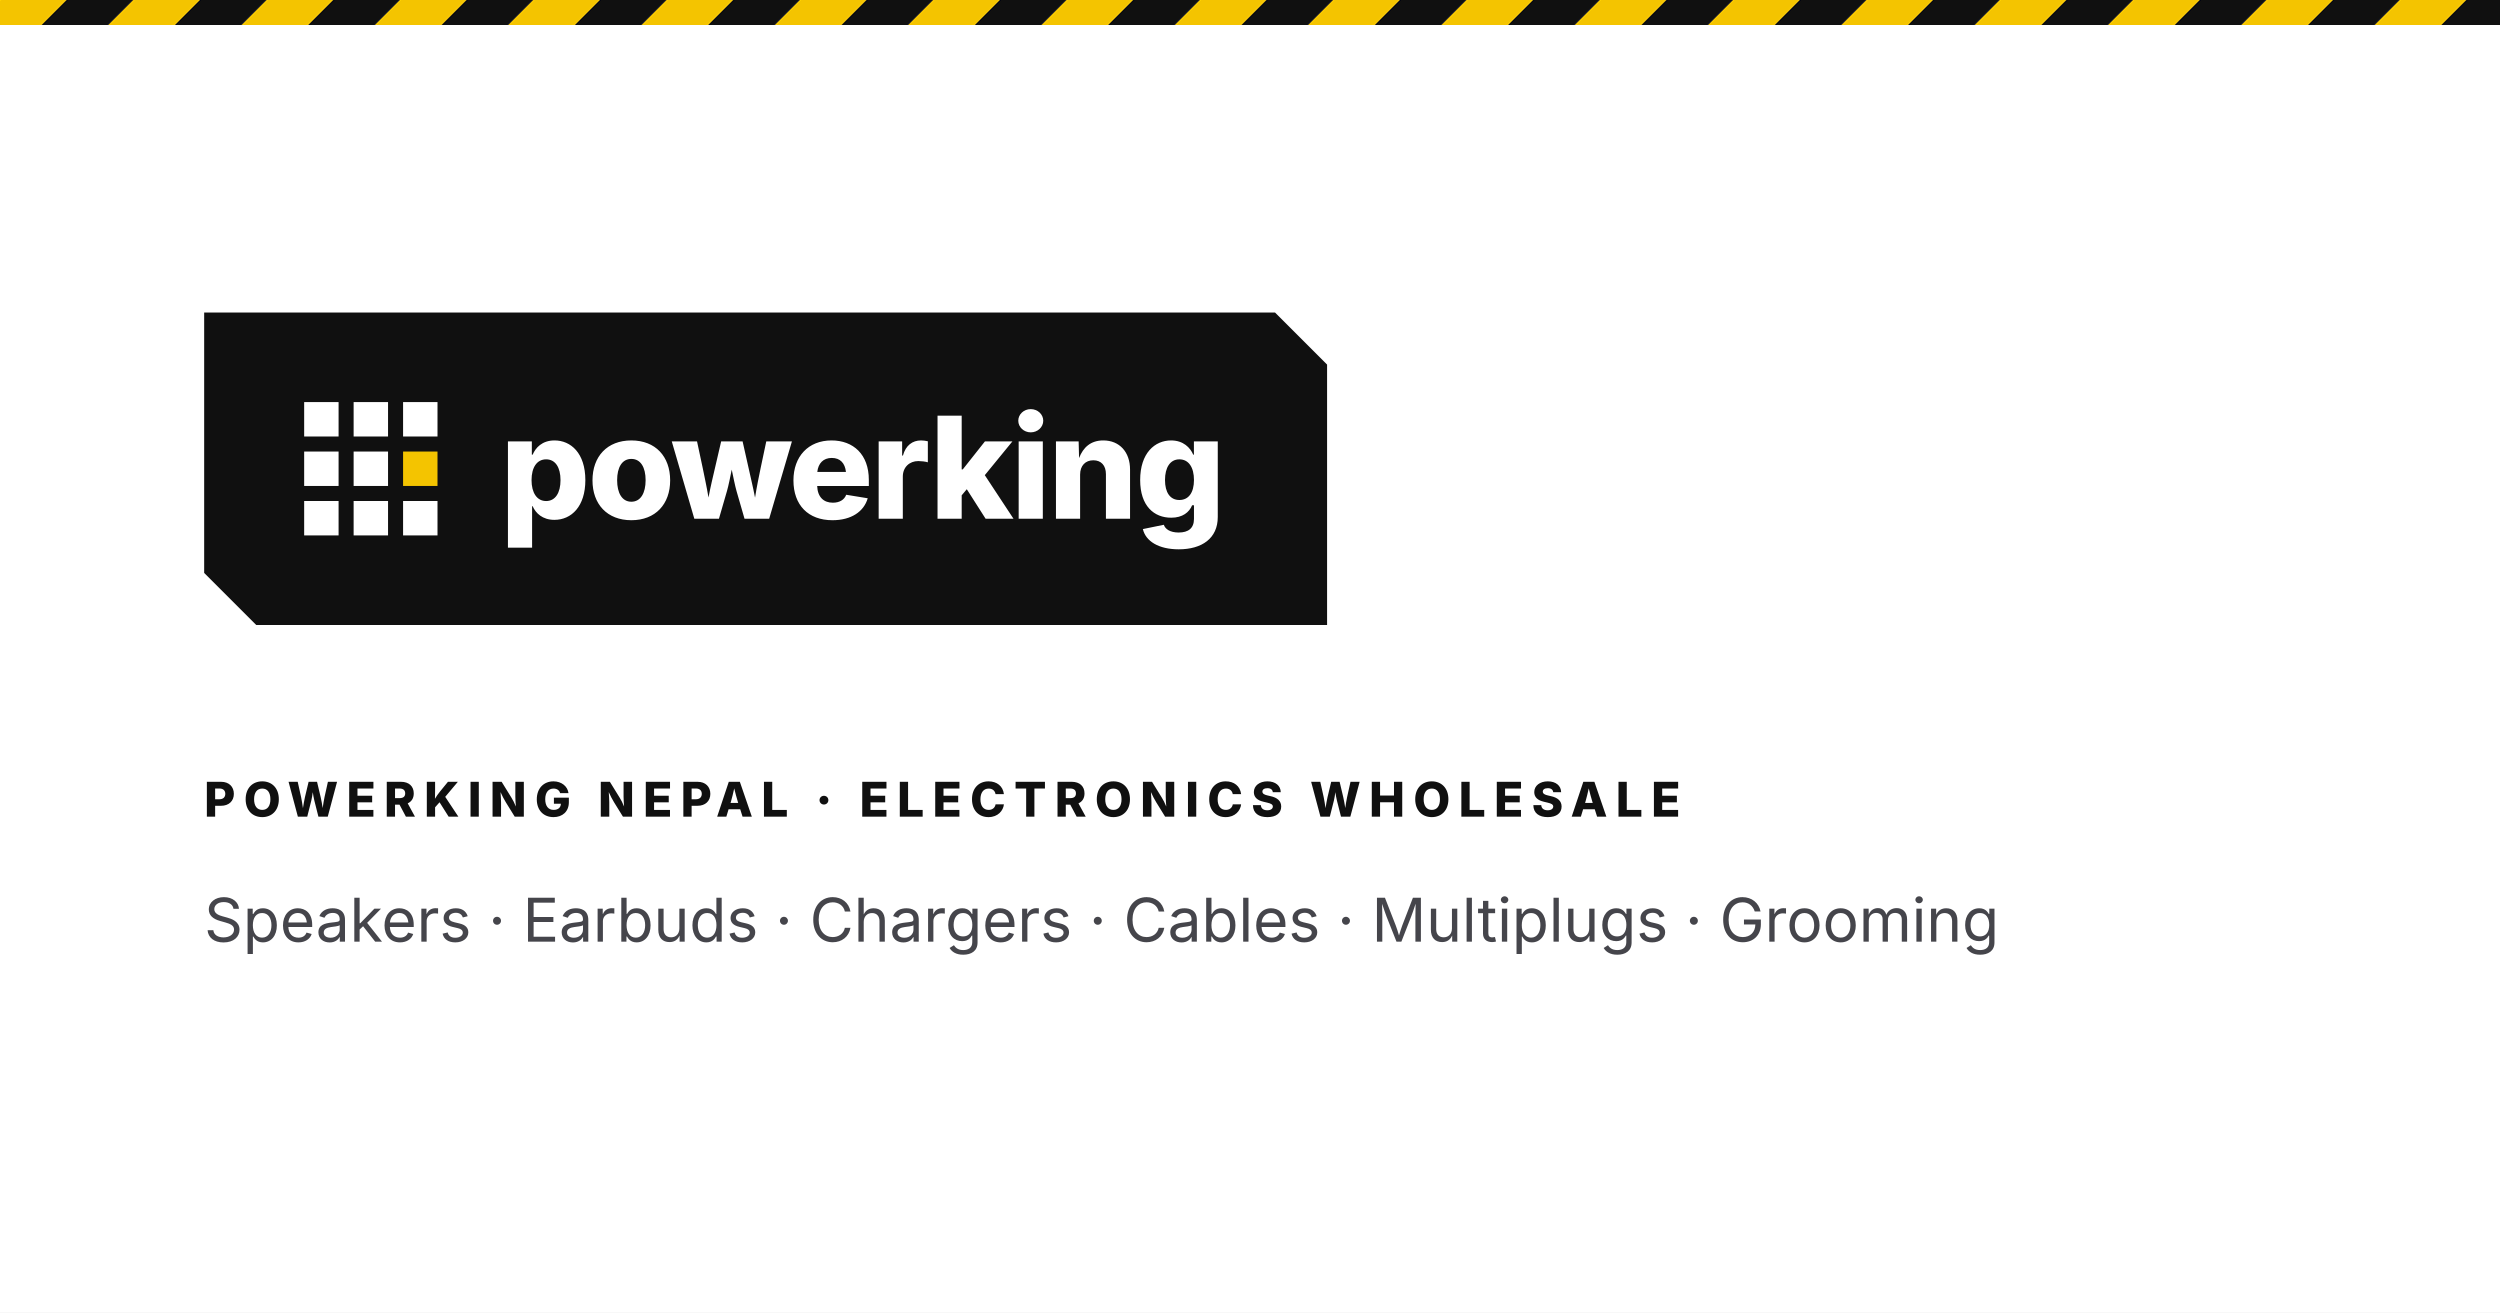
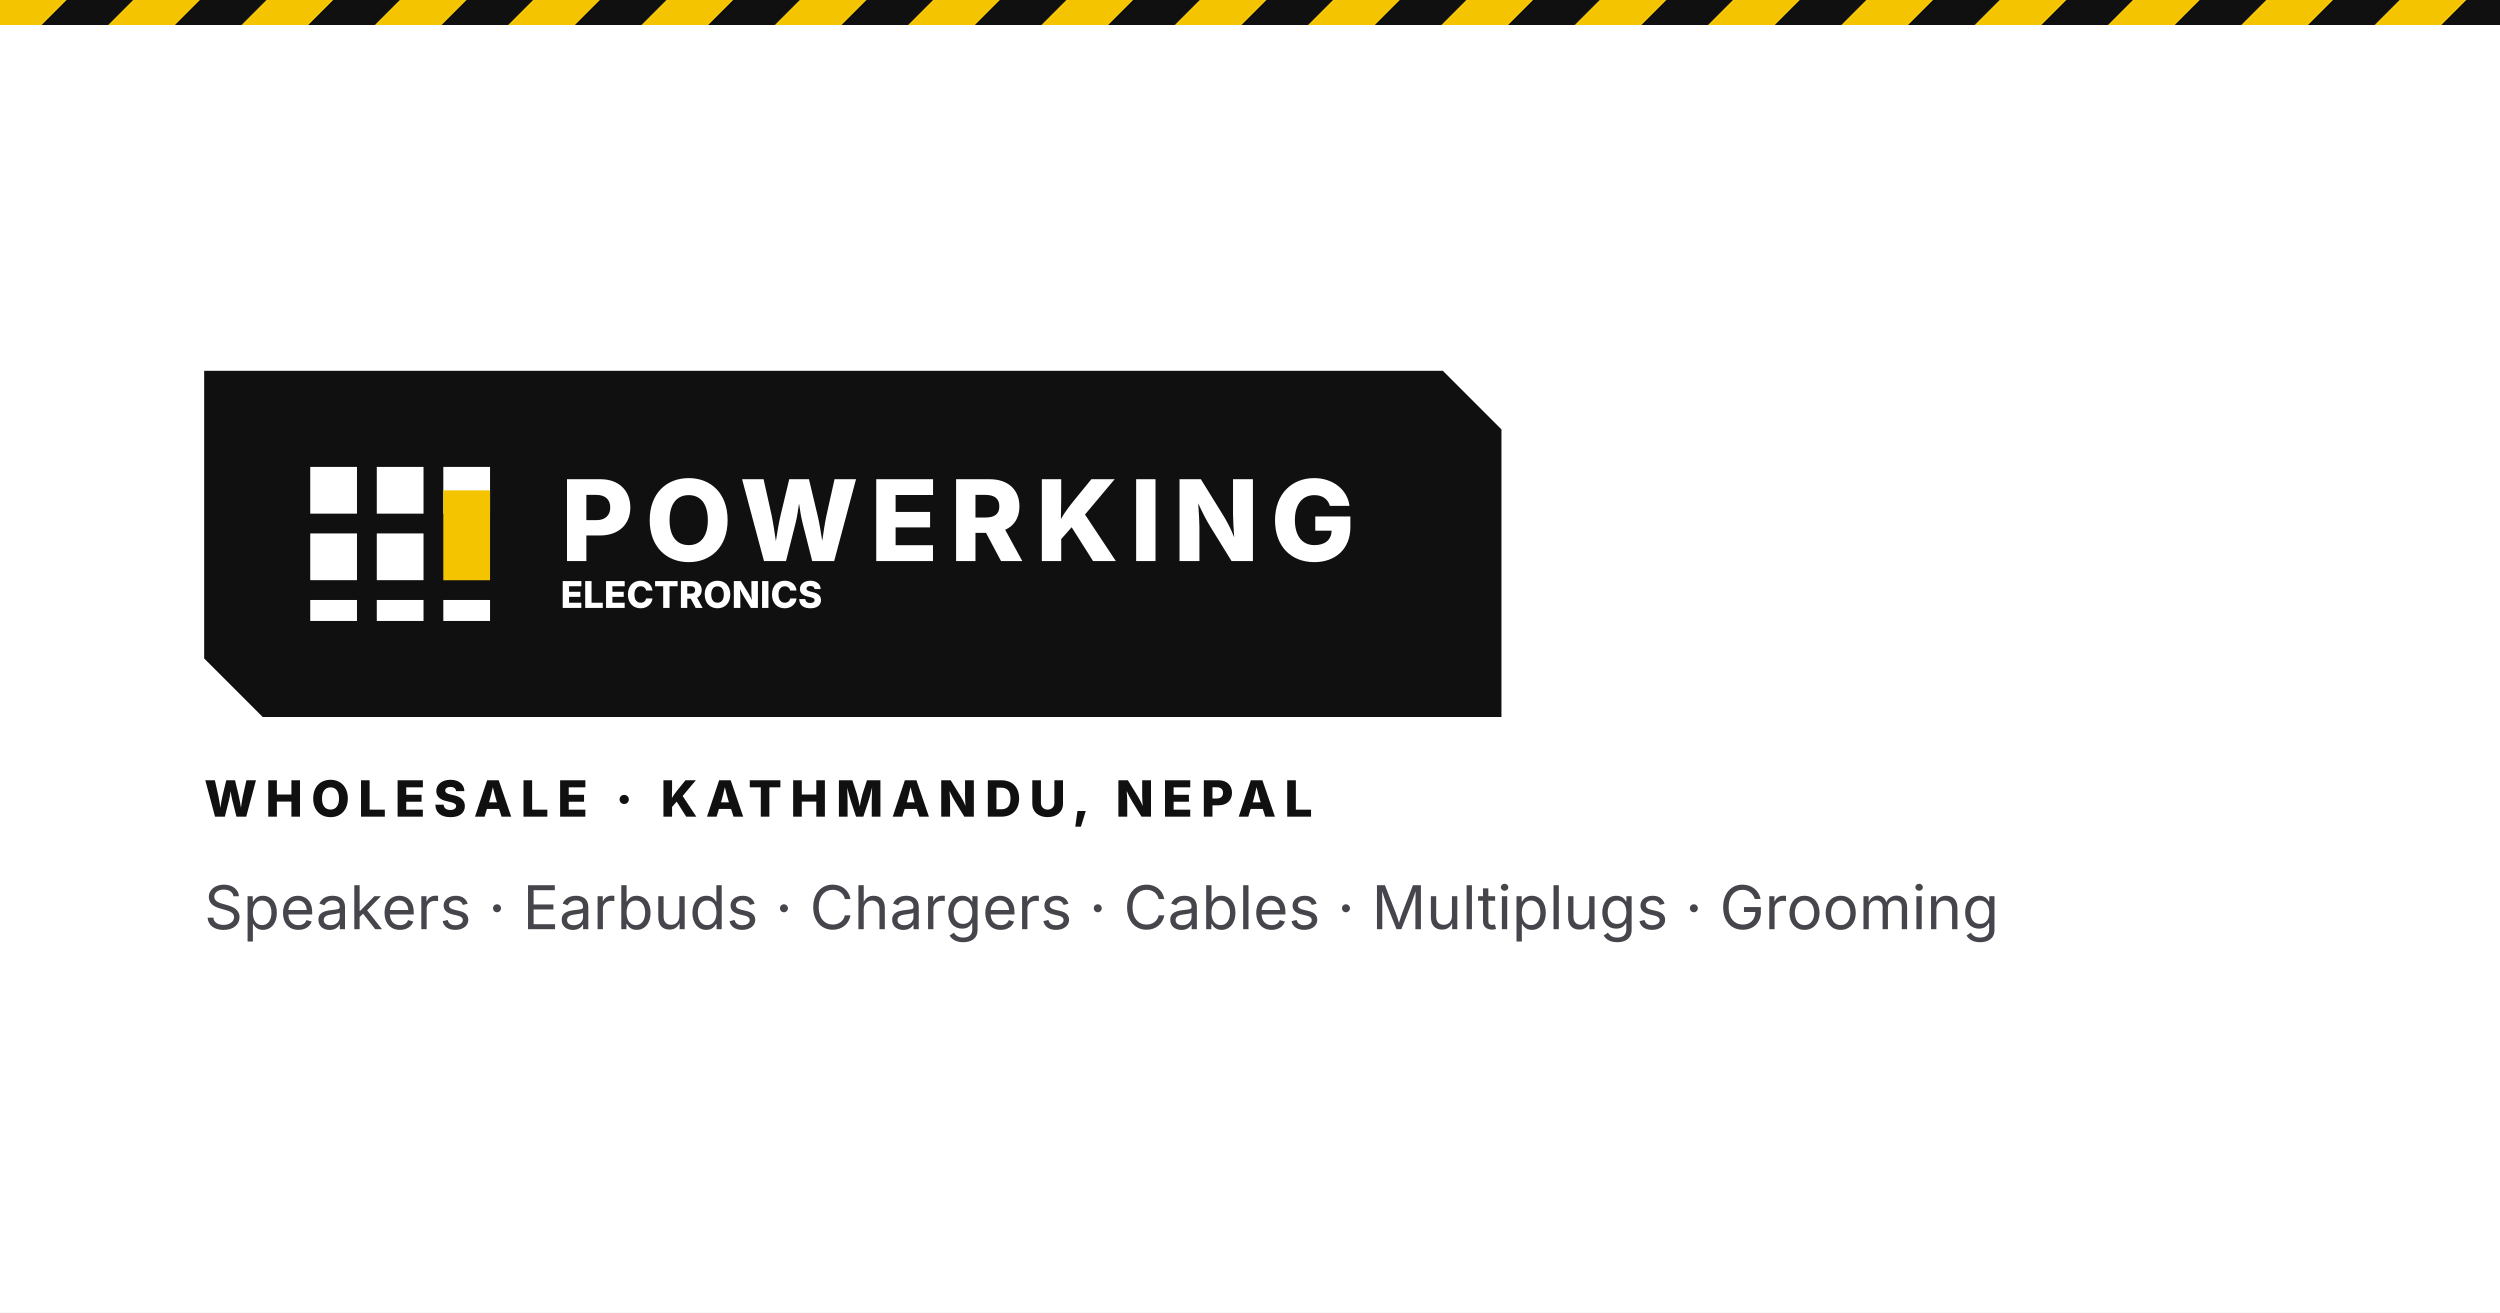
<svg xmlns="http://www.w3.org/2000/svg" viewBox="0 0 1200 630" width="1200" height="630">
-   <rect width="1200" height="630" fill="#FFFFFF" />
-   <g transform="translate(98 150)">
-     <path d="M0 0 H514 L539 25 V150 H25 L0 125 Z" fill="#101010" />
-     <rect x="48.00" y="43.00" width="16.52" height="16.52" fill="#FFFFFF" />
-     <rect x="71.74" y="43.00" width="16.52" height="16.52" fill="#FFFFFF" />
-     <rect x="95.48" y="43.00" width="16.52" height="16.52" fill="#FFFFFF" />
-     <rect x="48.00" y="66.74" width="16.52" height="16.52" fill="#FFFFFF" />
-     <rect x="71.74" y="66.74" width="16.52" height="16.52" fill="#FFFFFF" />
-     <rect x="95.48" y="66.74" width="16.52" height="16.52" fill="#F4C400" />
-     <rect x="48.00" y="90.48" width="16.52" height="16.52" fill="#FFFFFF" />
-     <rect x="71.74" y="90.48" width="16.52" height="16.52" fill="#FFFFFF" />
-     <rect x="95.48" y="90.48" width="16.52" height="16.52" fill="#FFFFFF" />
-     <text x="142" y="99" font-family="Archivo, Inter, Arial, sans-serif" font-size="68" font-weight="800" letter-spacing="-1.36" fill="#FFFFFF">powerking</text>
-   </g>
-   <text x="98" y="392" font-family="Archivo, Inter, Arial, sans-serif" font-size="23" font-weight="800" letter-spacing="4" fill="#101010">POWERKING NEPAL · ELECTRONICS WHOLESALE</text>
-   <text x="98" y="452" font-family="Archivo, Inter, Arial, sans-serif" font-size="29" fill="#45454B">Speakers · Earbuds · Chargers · Cables · Multiplugs · Grooming</text>
-   <rect y="0" width="1200" height="12" fill="url(#haz)" />
  <defs>
    <pattern id="haz" width="45.25" height="45.25" patternUnits="userSpaceOnUse" patternTransform="rotate(45)">
      <rect width="22.6" height="45.25" fill="#F4C400" />
      <rect x="22.6" width="22.6" height="45.25" fill="#101010" />
    </pattern>
  </defs>
+   <rect width="1200" height="630" fill="#FFFFFF" />
+   <g transform="translate(98 178)">
+     <g transform="translate(0 0)">
+       <path d="M0 0 H594.578 L622.7 28.121 V166.171 H28.121 L0 138.05 Z" fill="#101010" />
+       <rect x="50.92" y="46.12" width="22.43" height="22.43" fill="#FFFFFF" />
+       <rect x="82.86" y="46.12" width="22.43" height="22.43" fill="#FFFFFF" />
+       <rect x="114.79" y="46.12" width="22.43" height="22.43" fill="#FFFFFF" />
+       <rect x="50.92" y="78.05" width="22.43" height="22.43" fill="#FFFFFF" />
+       <rect x="82.86" y="78.05" width="22.43" height="22.43" fill="#FFFFFF" />
+       <rect x="50.92" y="109.99" width="22.43" height="10.07" fill="#FFFFFF" />
+       <rect x="82.86" y="109.99" width="22.43" height="10.07" fill="#FFFFFF" />
+       <rect x="114.79" y="109.99" width="22.43" height="10.07" fill="#FFFFFF" />
+       <rect x="114.79" y="57.37" width="22.43" height="43.15" fill="#F4C400" />
+       <text x="171.1" y="91.3" font-family="Archivo, Inter, Arial, sans-serif" font-size="54" font-weight="800" letter-spacing="5.40" fill="#FFFFFF">POWERKING</text>
+       <text x="171.1" y="113.8" textLength="400.6" lengthAdjust="spacing" font-family="Archivo, Inter, Arial, sans-serif" font-size="17.7" font-weight="800" fill="#FFFFFF">ELECTRONICS</text>
+     </g>
+   </g>
+   <text x="98" y="392" font-family="Archivo, Inter, Arial, sans-serif" font-size="24" font-weight="800" letter-spacing="4" fill="#101010">WHOLESALE · KATHMANDU, NEPAL</text>
+   <text x="98" y="446" font-family="Archivo, Inter, Arial, sans-serif" font-size="29" fill="#45454B">Speakers · Earbuds · Chargers · Cables · Multiplugs · Grooming</text>
+   <rect y="0" width="1200" height="12" fill="url(#haz)" />
</svg>
